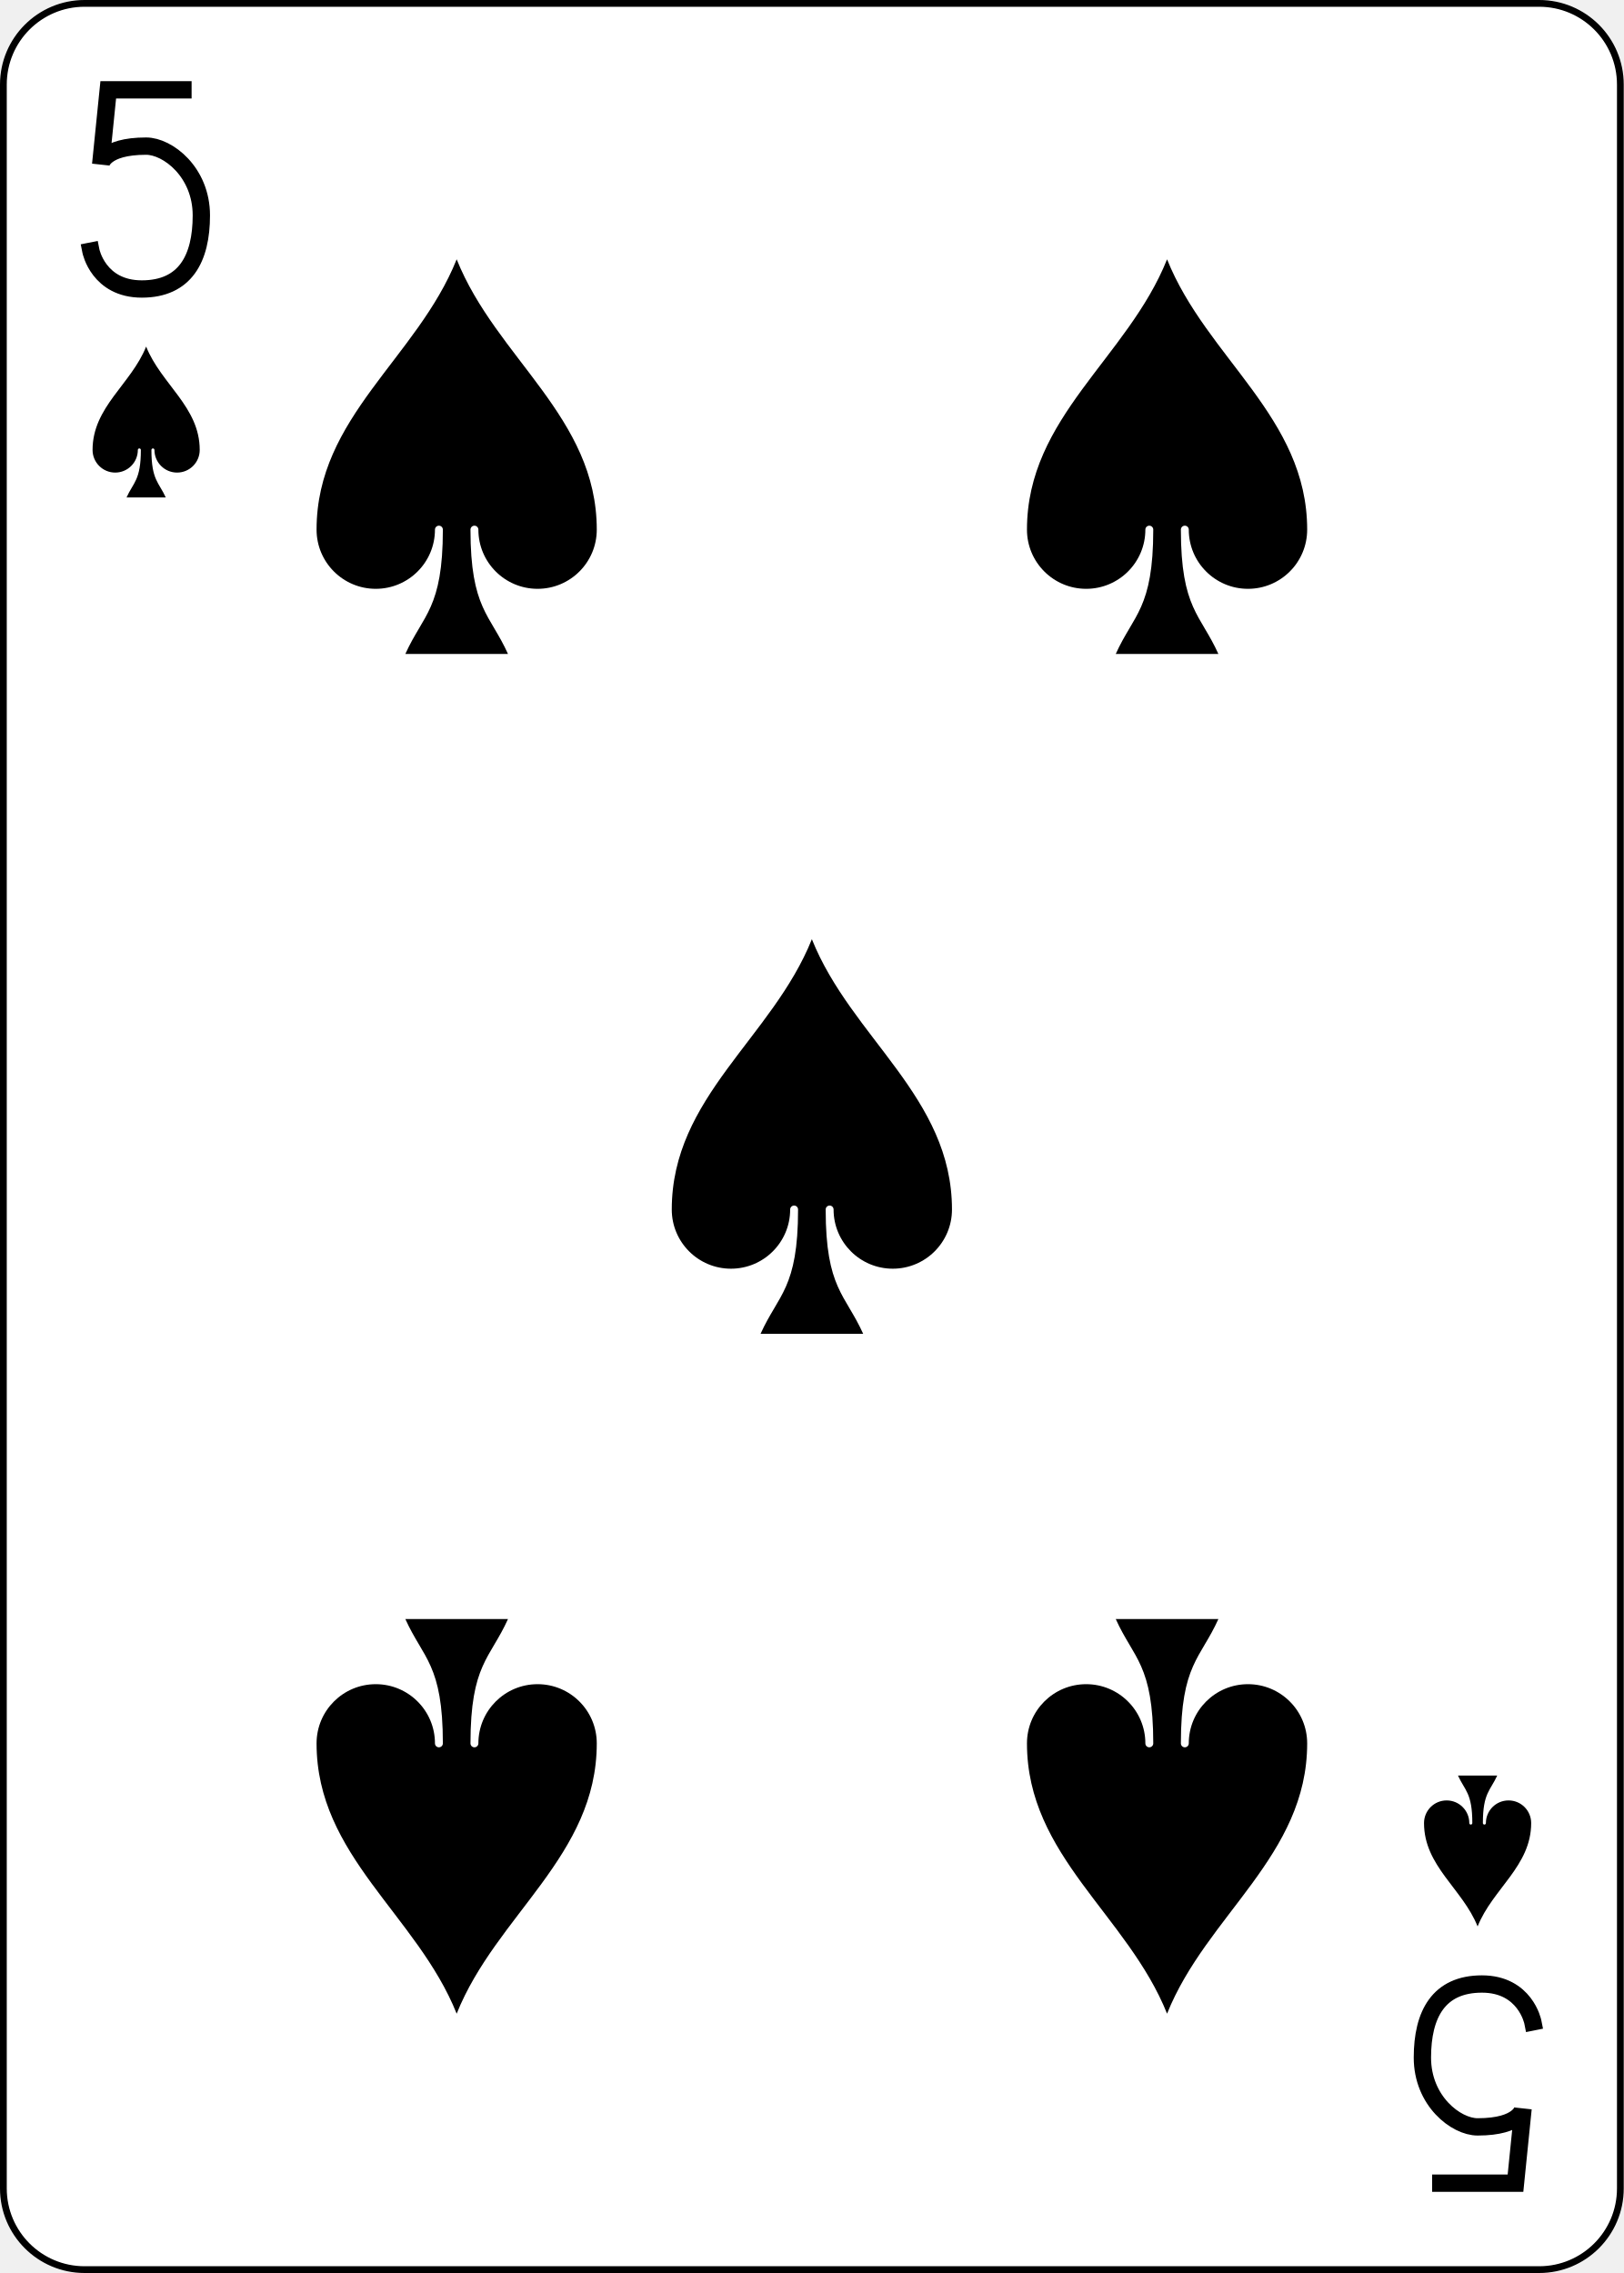
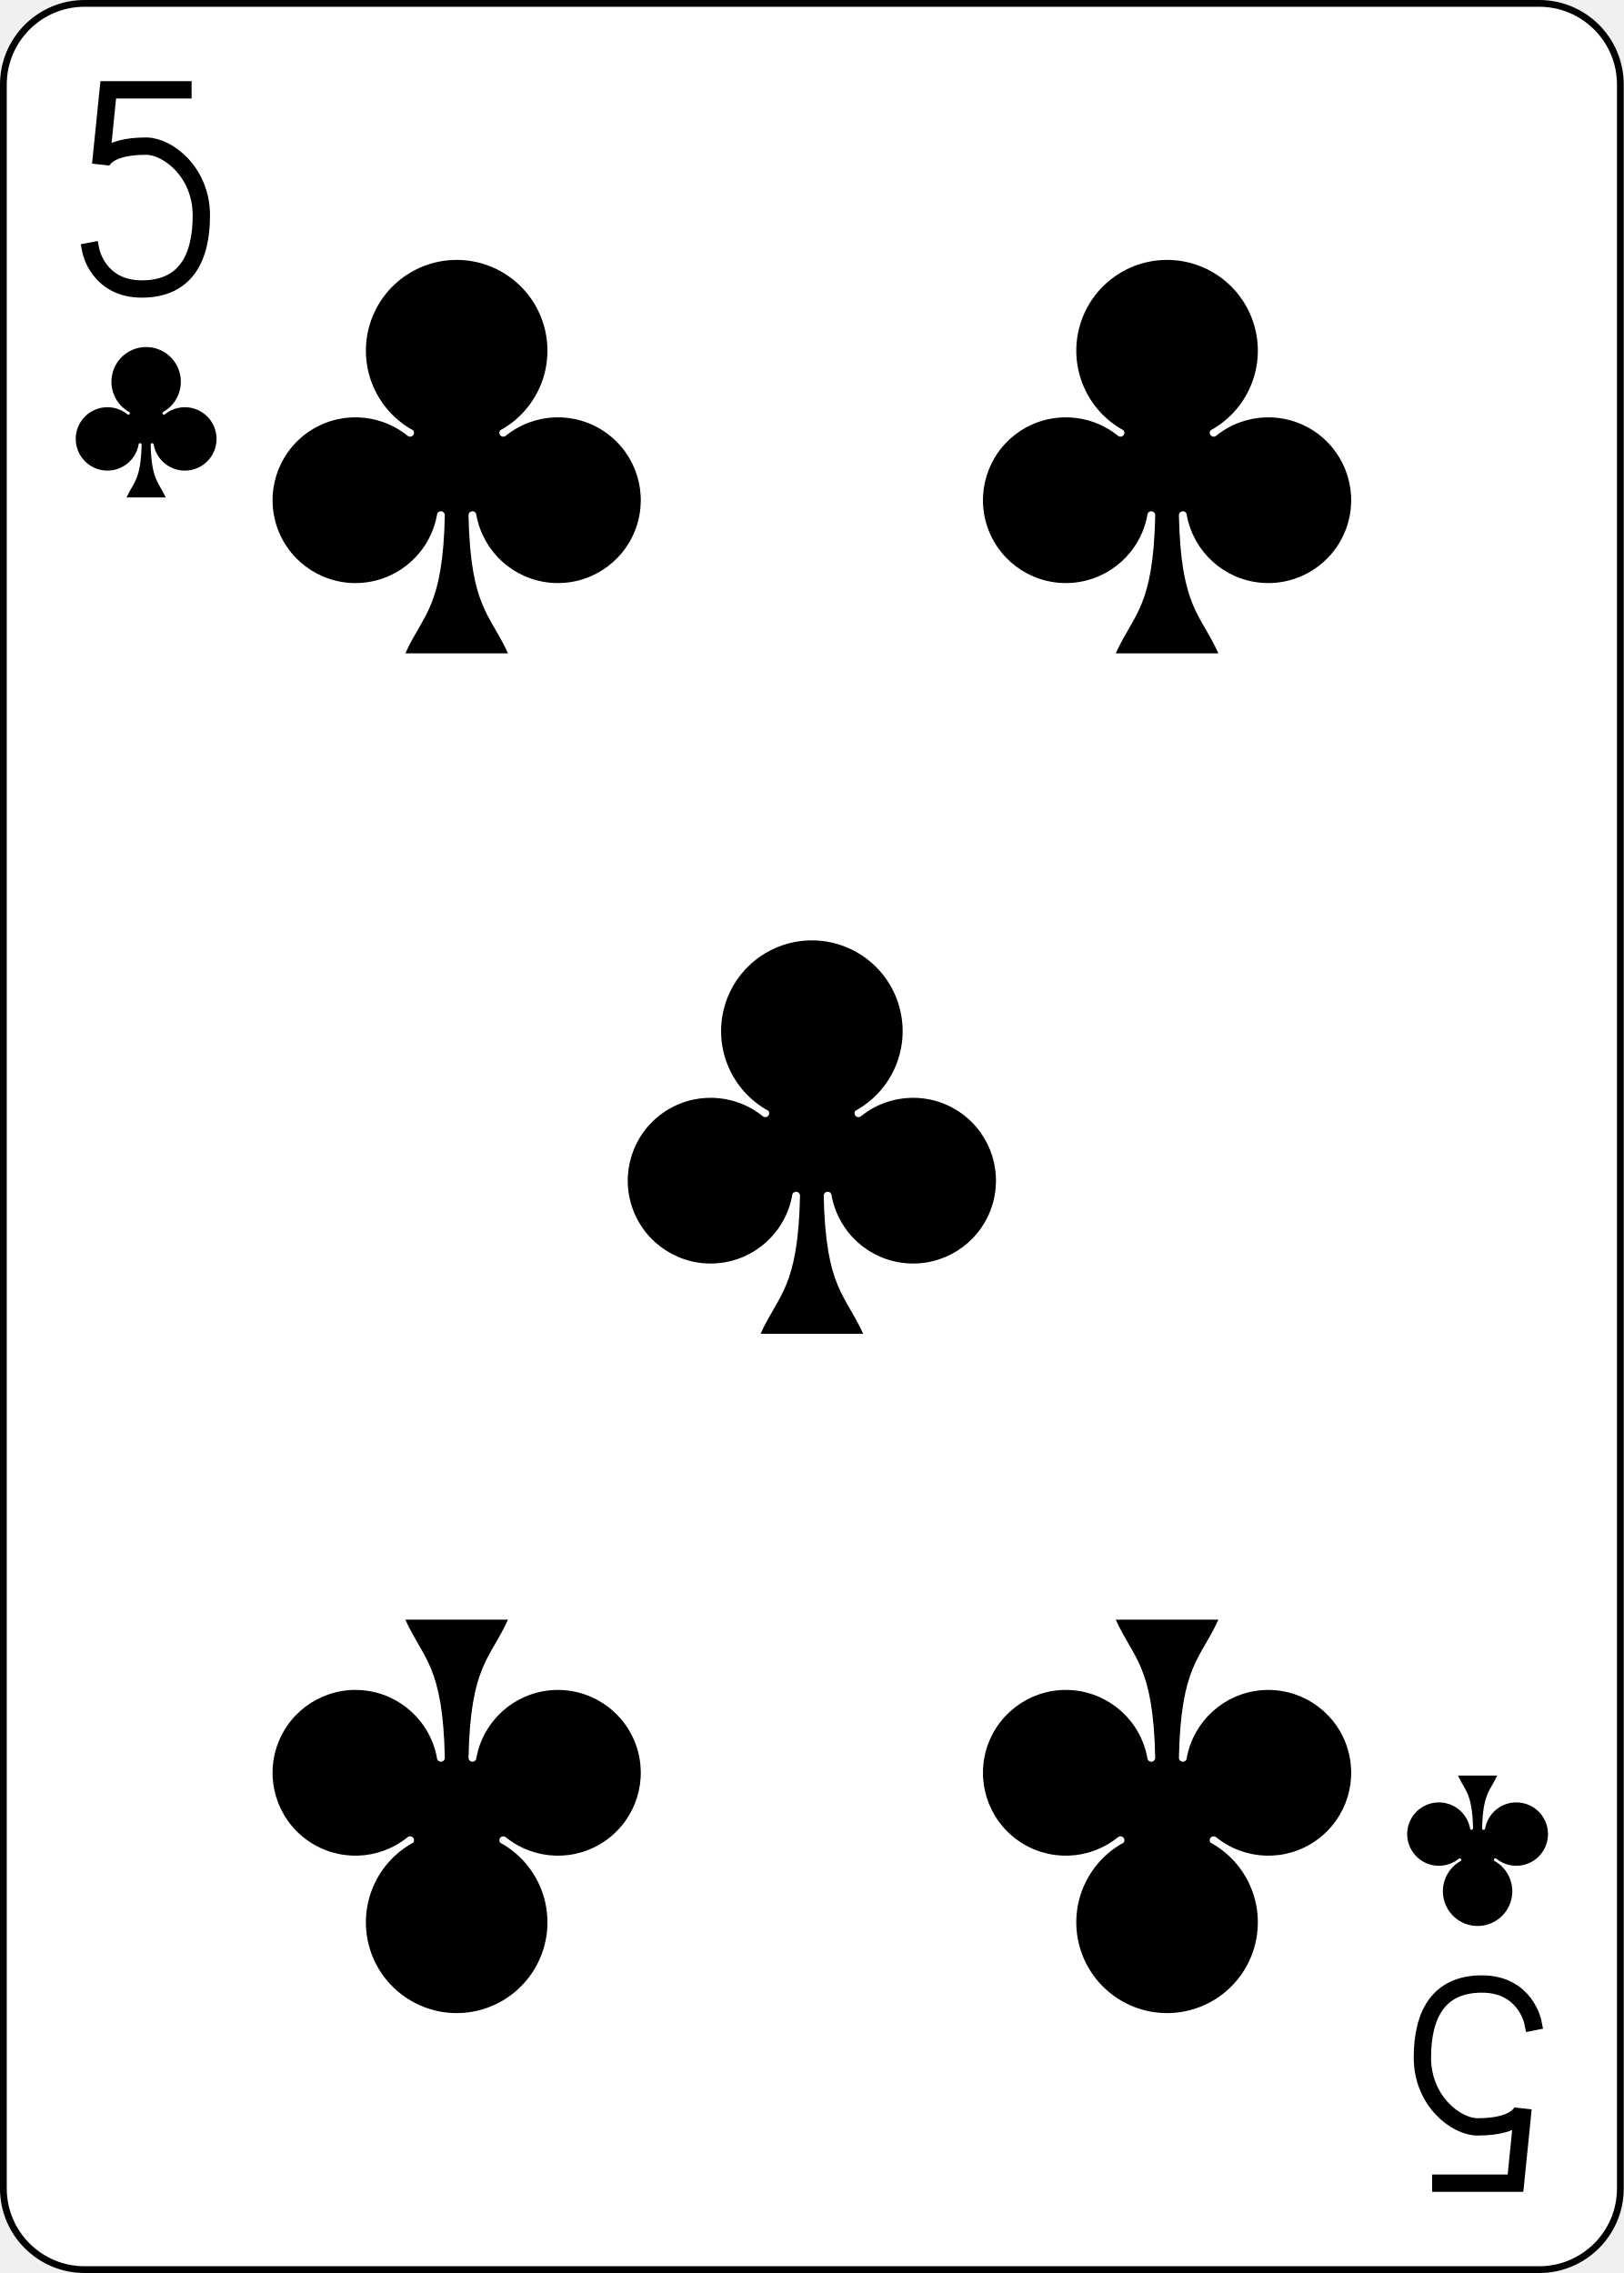
- <svg xmlns="http://www.w3.org/2000/svg" xmlns:xlink="http://www.w3.org/1999/xlink" width="2.5in" height="3.5in" viewBox="-120 -168 240 336" preserveAspectRatio="none" class="card" face="5S">
-   <symbol id="S5" viewBox="-500 -500 1000 1000" preserveAspectRatio="xMinYMid">
+ <svg xmlns="http://www.w3.org/2000/svg" xmlns:xlink="http://www.w3.org/1999/xlink" width="2.5in" height="3.5in" viewBox="-120 -168 240 336" preserveAspectRatio="none" class="card" face="5C">
+   <symbol id="C5" viewBox="-500 -500 1000 1000" preserveAspectRatio="xMinYMid">
    <path d="M170 -460L-175 -460L-210 -115C-210 -115 -200 -200 0 -200C100 -200 255 -80 255 120C255 320 180 460 -20 460C-220 460 -255 285 -255 285" stroke="black" stroke-width="80" stroke-linecap="square" stroke-miterlimit="1.5" fill="none" />
  </symbol>
-   <symbol id="S" viewBox="-600 -600 1200 1200" preserveAspectRatio="xMinYMid">
-     <path d="M0 -500C100 -250 355 -100 355 185A150 150 0 0 1 55 185A10 10 0 0 0 35 185C35 385 85 400 130 500L-130 500C-85 400 -35 385 -35 185A10 10 0 0 0 -55 185A150 150 0 0 1 -355 185C-355 -100 -100 -250 0 -500Z" fill="black" />
+   <symbol id="C" viewBox="-600 -600 1200 1200" preserveAspectRatio="xMinYMid">
+     <path d="M30 150C35 385 85 400 130 500L-130 500C-85 400 -35 385 -30 150A10 10 0 0 0 -50 150A210 210 0 1 1 -124 -51A10 10 0 0 0 -110 -65A230 230 0 1 1 110 -65A10 10 0 0 0 124 -51A210 210 0 1 1 50 150A10 10 0 0 0 30 150Z" fill="black" />
  </symbol>
  <rect width="239" height="335" x="-119.5" y="-167.5" rx="12" ry="12" fill="white" stroke="black" />
-   <use xlink:href="#S" height="70" width="70" x="-35" y="-35" />
-   <use xlink:href="#S5" height="32" width="32" x="-114.4" y="-156" />
-   <use xlink:href="#S" height="26.769" width="26.769" x="-111.784" y="-119" />
-   <use xlink:href="#S" height="70" width="70" x="-87.501" y="-135.501" />
-   <use xlink:href="#S" height="70" width="70" x="17.501" y="-135.501" />
+   <use xlink:href="#C" height="70" width="70" x="-35" y="-35" />
+   <use xlink:href="#C5" height="32" width="32" x="-114.4" y="-156" />
+   <use xlink:href="#C" height="26.769" width="26.769" x="-111.784" y="-119" />
+   <use xlink:href="#C" height="70" width="70" x="-87.501" y="-135.588" />
+   <use xlink:href="#C" height="70" width="70" x="17.501" y="-135.588" />
  <g transform="rotate(180)">
-     <use xlink:href="#S5" height="32" width="32" x="-114.4" y="-156" />
-     <use xlink:href="#S" height="26.769" width="26.769" x="-111.784" y="-119" />
-     <use xlink:href="#S" height="70" width="70" x="-87.501" y="-135.501" />
-     <use xlink:href="#S" height="70" width="70" x="17.501" y="-135.501" />
+     <use xlink:href="#C5" height="32" width="32" x="-114.4" y="-156" />
+     <use xlink:href="#C" height="26.769" width="26.769" x="-111.784" y="-119" />
+     <use xlink:href="#C" height="70" width="70" x="-87.501" y="-135.588" />
+     <use xlink:href="#C" height="70" width="70" x="17.501" y="-135.588" />
  </g>
</svg>
